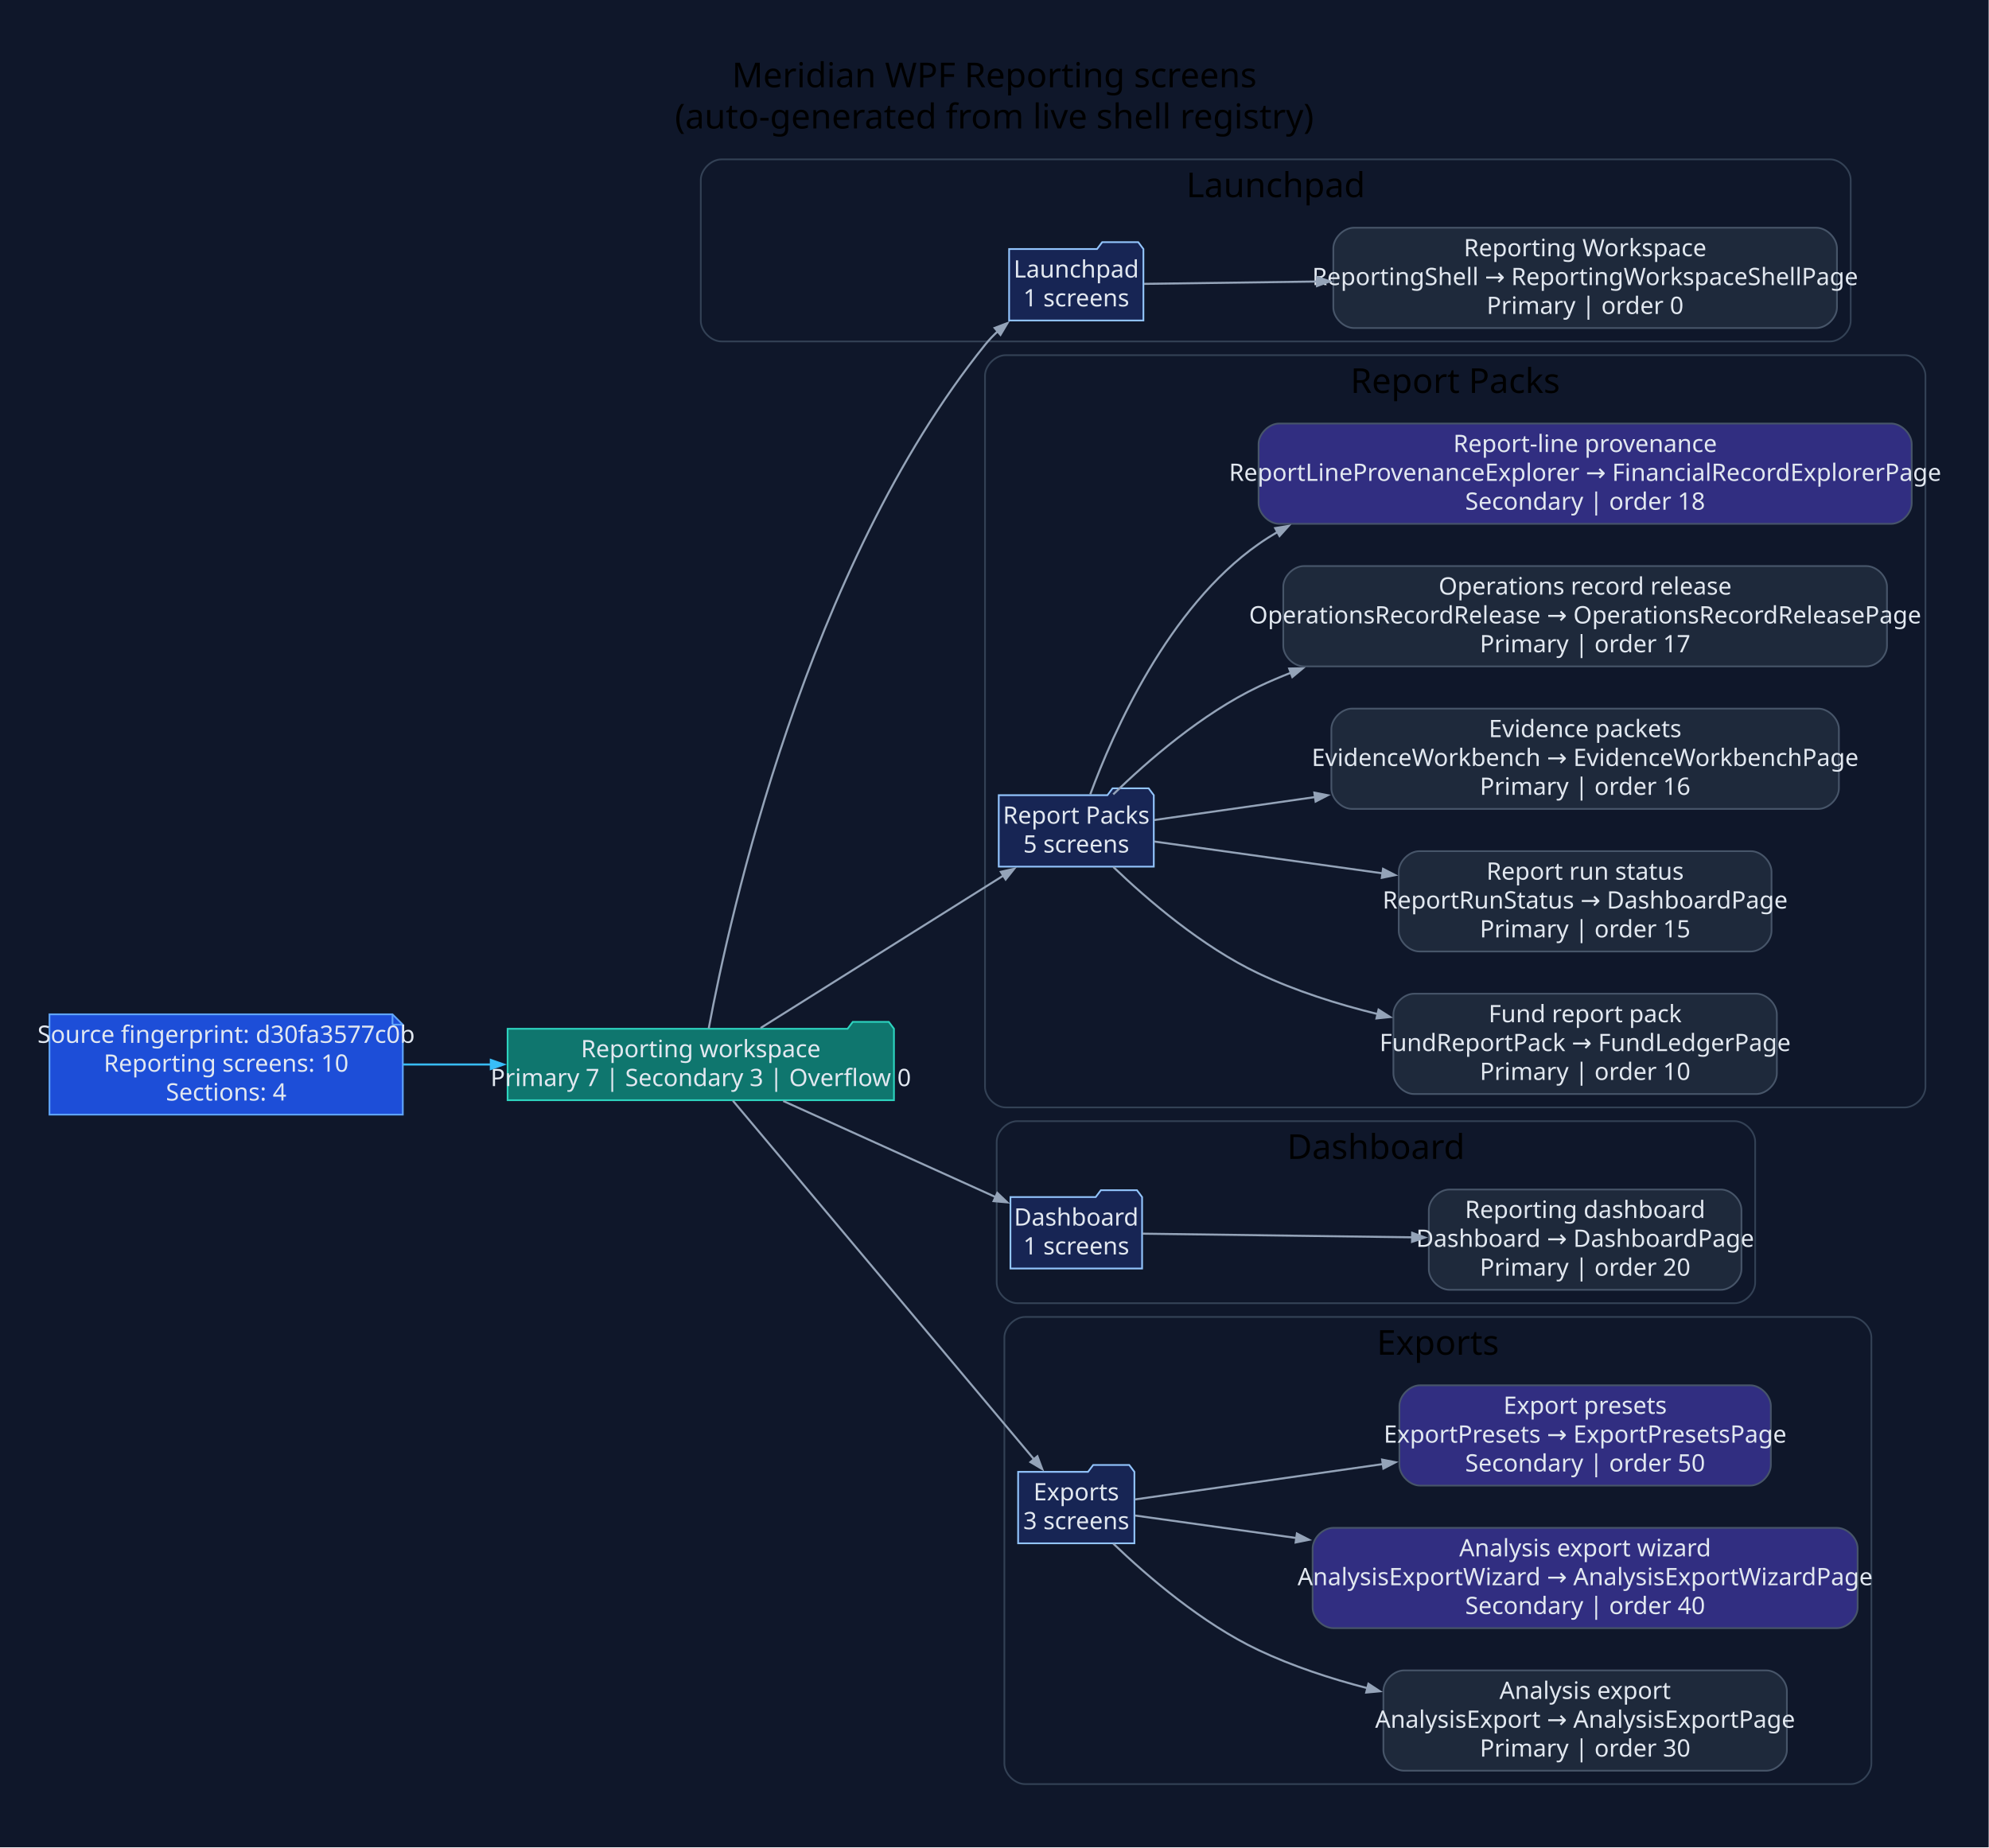
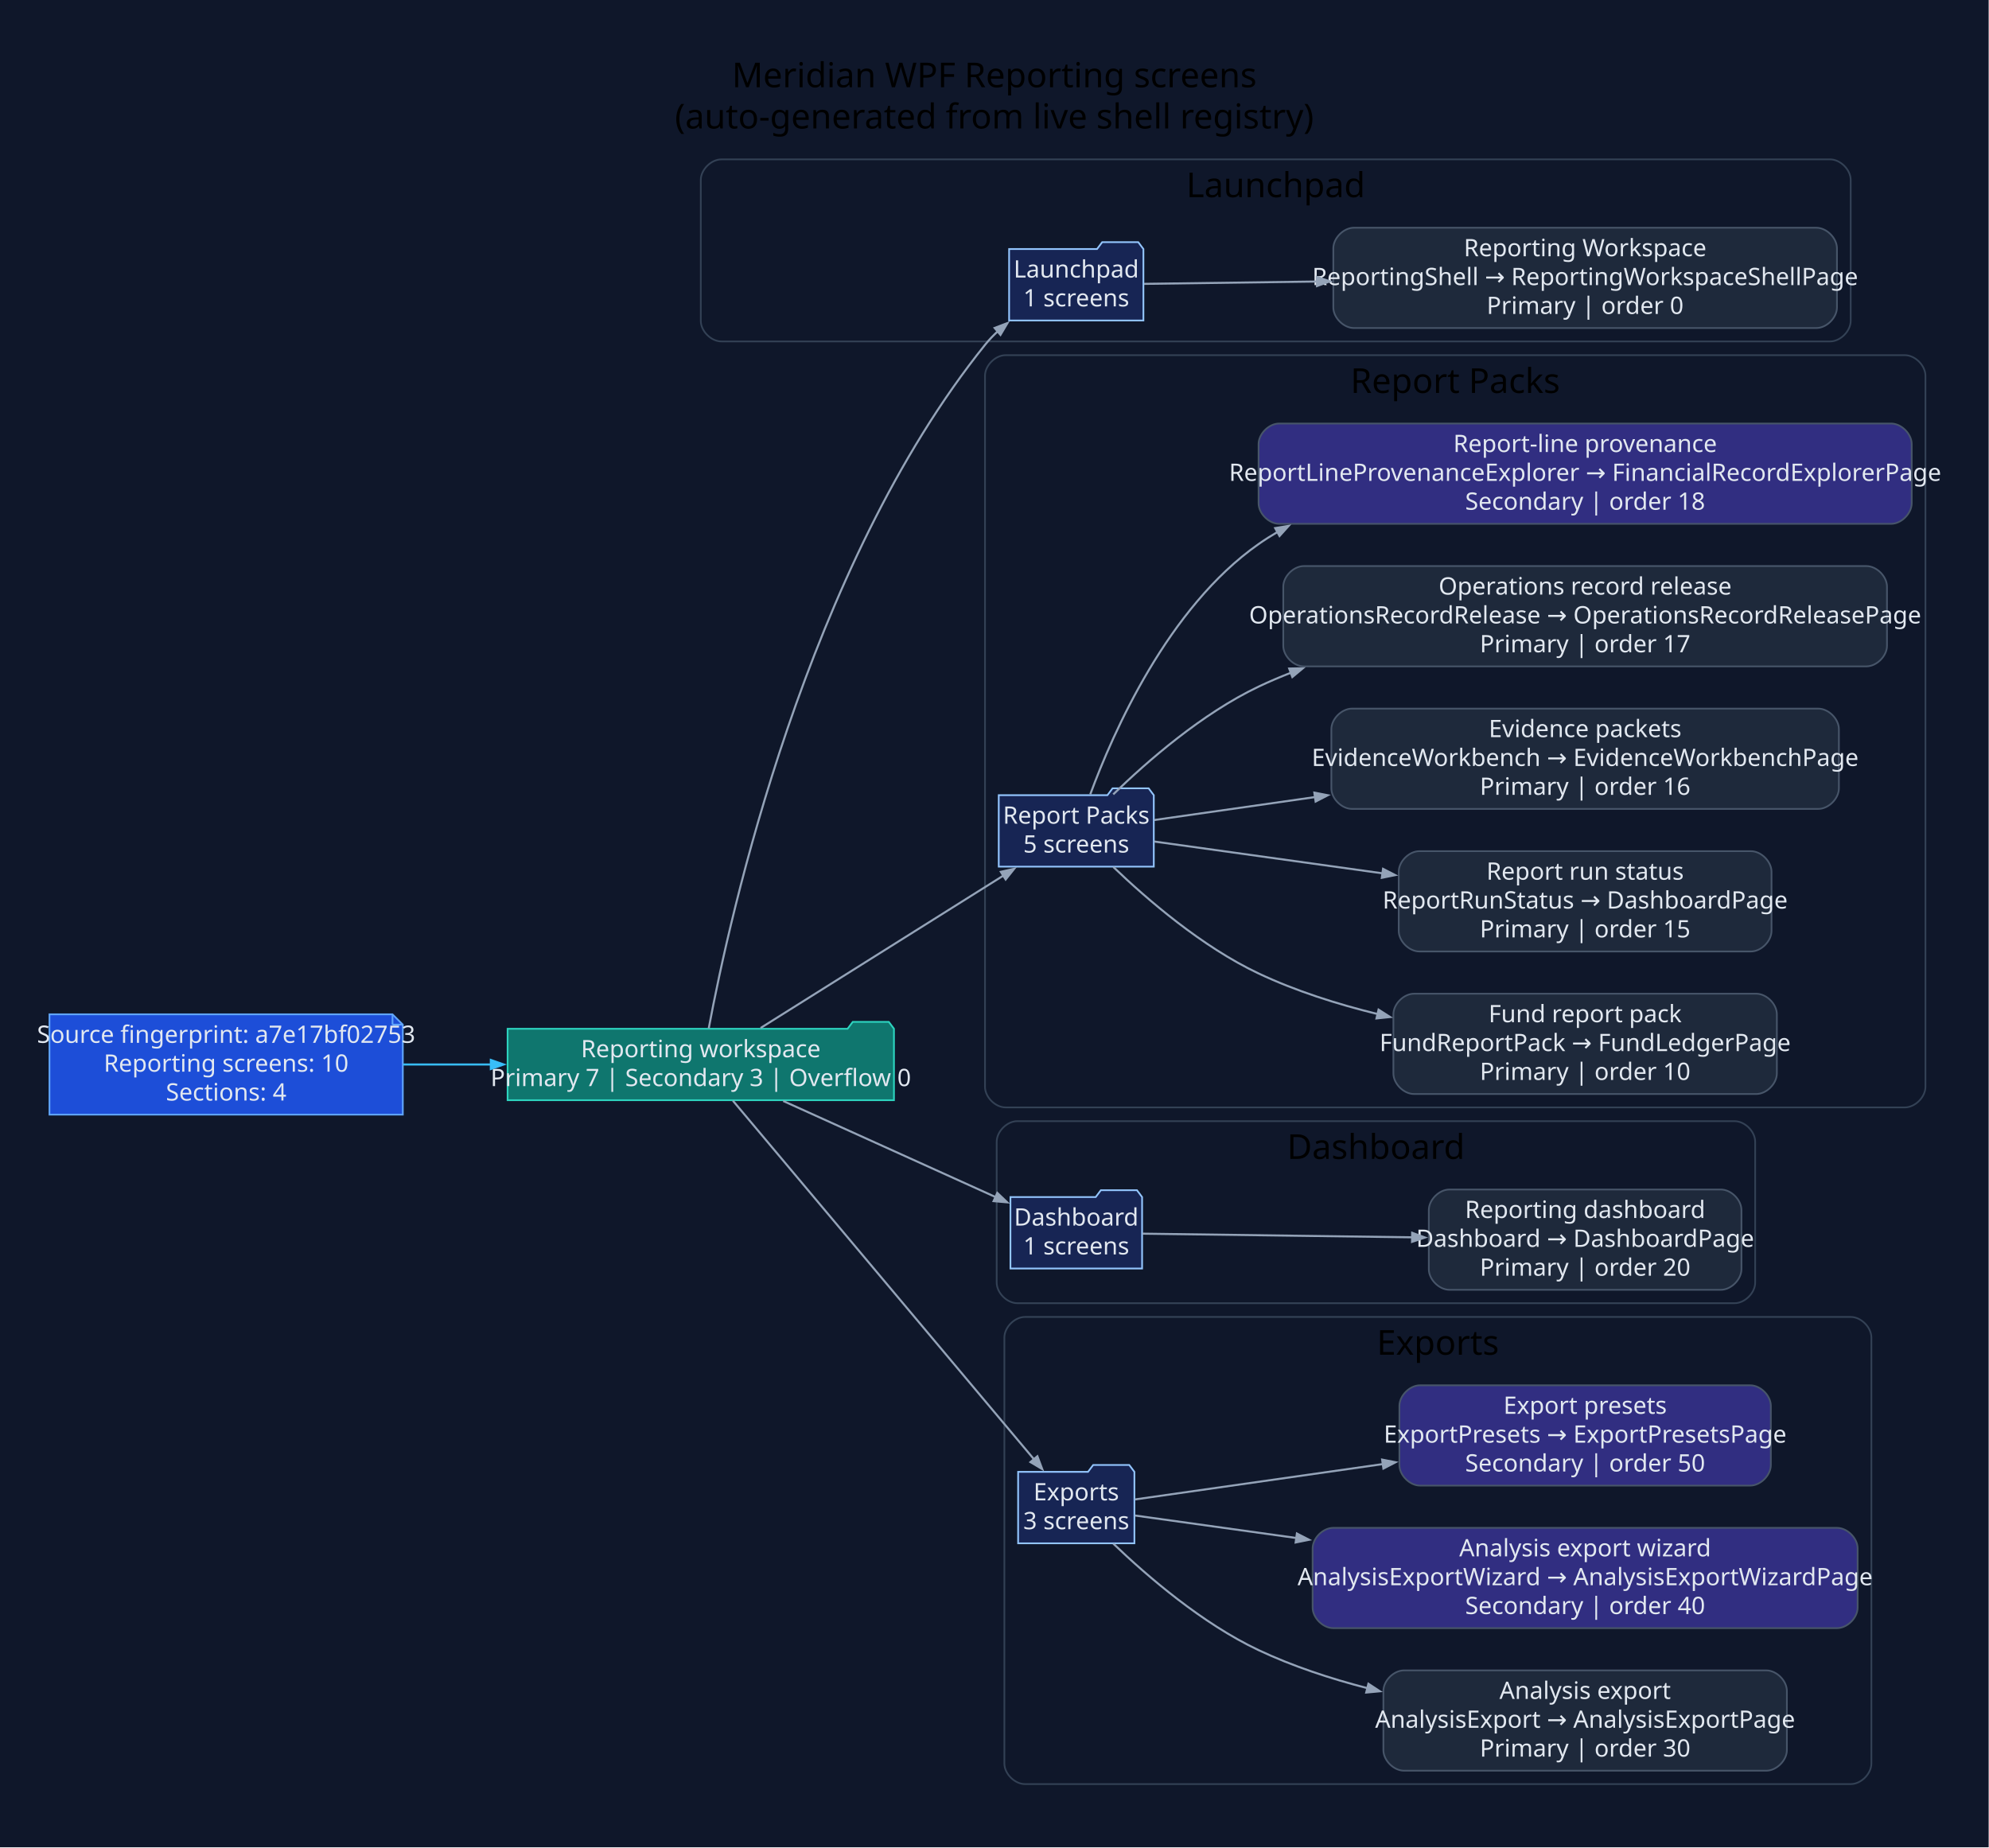
<svg xmlns="http://www.w3.org/2000/svg" width="1158pt" height="1076pt" viewBox="0.00 0.00 1158.00 1076.00">
  <g id="graph0" class="graph" transform="scale(1 1) rotate(0) translate(28.8 1046.8)">
    <polygon fill="#0f172a" stroke="none" points="-28.8,28.8 -28.8,-1046.8 1129,-1046.8 1129,28.8 -28.8,28.8" />
    <text xml:space="preserve" text-anchor="middle" x="550.1" y="-996" font-family="Segoe UI" font-size="20.00">Meridian WPF Reporting screens</text>
    <text xml:space="preserve" text-anchor="middle" x="550.1" y="-972" font-family="Segoe UI" font-size="20.00">(auto-generated from live shell registry)</text>
    <g id="clust1" class="cluster">
      <path fill="#0f172a" stroke="#334155" d="M391.2,-848C391.2,-848 1036.68,-848 1036.68,-848 1042.68,-848 1048.68,-854 1048.68,-860 1048.68,-860 1048.68,-942 1048.68,-942 1048.68,-948 1042.68,-954 1036.68,-954 1036.68,-954 391.2,-954 391.2,-954 385.2,-954 379.2,-948 379.2,-942 379.2,-942 379.2,-860 379.2,-860 379.2,-854 385.2,-848 391.2,-848" />
      <text xml:space="preserve" text-anchor="middle" x="713.94" y="-932" font-family="Segoe UI" font-size="20.00">Launchpad</text>
    </g>
    <g id="clust2" class="cluster">
      <path fill="#0f172a" stroke="#334155" d="M556.67,-402C556.67,-402 1080.2,-402 1080.2,-402 1086.2,-402 1092.2,-408 1092.2,-414 1092.2,-414 1092.2,-828 1092.2,-828 1092.2,-834 1086.2,-840 1080.2,-840 1080.2,-840 556.67,-840 556.67,-840 550.67,-840 544.67,-834 544.67,-828 544.67,-828 544.67,-414 544.67,-414 544.67,-408 550.67,-402 556.67,-402" />
      <text xml:space="preserve" text-anchor="middle" x="818.43" y="-818" font-family="Segoe UI" font-size="20.00">Report Packs</text>
    </g>
    <g id="clust3" class="cluster">
      <path fill="#0f172a" stroke="#334155" d="M563.48,-288C563.48,-288 981.07,-288 981.07,-288 987.07,-288 993.07,-294 993.07,-300 993.07,-300 993.07,-382 993.07,-382 993.07,-388 987.07,-394 981.07,-394 981.07,-394 563.48,-394 563.48,-394 557.48,-394 551.48,-388 551.48,-382 551.48,-382 551.48,-300 551.48,-300 551.48,-294 557.48,-288 563.48,-288" />
      <text xml:space="preserve" text-anchor="middle" x="772.28" y="-372" font-family="Segoe UI" font-size="20.00">Dashboard</text>
    </g>
    <g id="clust4" class="cluster">
      <path fill="#0f172a" stroke="#334155" d="M567.95,-8C567.95,-8 1048.72,-8 1048.72,-8 1054.72,-8 1060.72,-14 1060.72,-20 1060.72,-20 1060.72,-268 1060.72,-268 1060.72,-274 1054.72,-280 1048.72,-280 1048.72,-280 567.95,-280 567.95,-280 561.95,-280 555.95,-274 555.95,-268 555.95,-268 555.95,-20 555.95,-20 555.95,-14 561.95,-8 567.95,-8" />
      <text xml:space="preserve" text-anchor="middle" x="808.34" y="-258" font-family="Segoe UI" font-size="20.00">Exports</text>
    </g>
    <g id="node1" class="node">
      <polygon fill="#1d4ed8" stroke="#60a5fa" points="199.72,-456.2 0,-456.2 0,-397.8 205.72,-397.8 205.72,-450.2 199.72,-456.2" />
      <polyline fill="none" stroke="#60a5fa" points="199.72,-456.2 199.72,-450.2" />
      <polyline fill="none" stroke="#60a5fa" points="205.72,-450.2 199.72,-450.2" />
-       <text xml:space="preserve" text-anchor="middle" x="102.86" y="-439.6" font-family="Segoe UI" font-size="14.00" fill="#e2e8f0">Source fingerprint: d30fa3577c0b</text>
+       <text xml:space="preserve" text-anchor="middle" x="102.86" y="-439.6" font-family="Segoe UI" font-size="14.00" fill="#e2e8f0">Source fingerprint: a7e17bf02753</text>
      <text xml:space="preserve" text-anchor="middle" x="102.86" y="-422.8" font-family="Segoe UI" font-size="14.00" fill="#e2e8f0">Reporting screens: 10</text>
      <text xml:space="preserve" text-anchor="middle" x="102.86" y="-406" font-family="Segoe UI" font-size="14.00" fill="#e2e8f0">Sections: 4</text>
    </g>
    <g id="node2" class="node">
      <polygon fill="#0f766e" stroke="#2dd4bf" points="491.67,-447.8 488.67,-451.8 467.67,-451.8 464.67,-447.8 266.72,-447.8 266.72,-406.2 491.67,-406.2 491.67,-447.8" />
      <text xml:space="preserve" text-anchor="middle" x="379.2" y="-431.2" font-family="Segoe UI" font-size="14.00" fill="#e2e8f0">Reporting workspace</text>
      <text xml:space="preserve" text-anchor="middle" x="379.2" y="-414.4" font-family="Segoe UI" font-size="14.00" fill="#e2e8f0">Primary 7 | Secondary 3 | Overflow 0</text>
    </g>
    <g id="edge1" class="edge">
      <path fill="none" stroke="#38bdf8" stroke-width="1.2" d="M206.01,-427C222.75,-427 240.23,-427 257.36,-427" />
      <polygon fill="#38bdf8" stroke="#38bdf8" stroke-width="1.2" points="256.97,-429.63 264.47,-427 256.97,-424.38 256.97,-429.63" />
    </g>
    <g id="node3" class="node">
      <polygon fill="#172554" stroke="#93c5fd" points="636.9,-901.8 633.9,-905.8 612.9,-905.8 609.9,-901.8 558.71,-901.8 558.71,-860.2 636.9,-860.2 636.9,-901.8" />
      <text xml:space="preserve" text-anchor="middle" x="597.8" y="-885.2" font-family="Segoe UI" font-size="14.00" fill="#e2e8f0">Launchpad</text>
      <text xml:space="preserve" text-anchor="middle" x="597.8" y="-868.4" font-family="Segoe UI" font-size="14.00" fill="#e2e8f0">1 screens</text>
    </g>
    <g id="edge2" class="edge">
      <path fill="none" stroke="#94a3b8" stroke-width="1.2" d="M383.82,-447.97C396,-513.3 440.67,-716.54 544.67,-846 546.98,-848.87 549.58,-851.59 552.36,-854.15" />
      <polygon fill="#94a3b8" stroke="#94a3b8" stroke-width="1.2" points="550.3,-855.85 557.73,-858.67 553.68,-851.83 550.3,-855.85" />
    </g>
    <g id="node5" class="node">
      <polygon fill="#172554" stroke="#93c5fd" points="642.94,-583.8 639.94,-587.8 618.94,-587.8 615.94,-583.8 552.67,-583.8 552.67,-542.2 642.94,-542.2 642.94,-583.8" />
      <text xml:space="preserve" text-anchor="middle" x="597.8" y="-567.2" font-family="Segoe UI" font-size="14.00" fill="#e2e8f0">Report Packs</text>
      <text xml:space="preserve" text-anchor="middle" x="597.8" y="-550.4" font-family="Segoe UI" font-size="14.00" fill="#e2e8f0">5 screens</text>
    </g>
    <g id="edge4" class="edge">
      <path fill="none" stroke="#94a3b8" stroke-width="1.2" d="M414.04,-448.25C452.27,-472.25 514.49,-511.32 555.54,-537.09" />
      <polygon fill="#94a3b8" stroke="#94a3b8" stroke-width="1.2" points="553.91,-539.17 561.66,-540.93 556.7,-534.72 553.91,-539.17" />
    </g>
    <g id="node11" class="node">
      <polygon fill="#172554" stroke="#93c5fd" points="636.13,-349.8 633.13,-353.8 612.13,-353.8 609.13,-349.8 559.48,-349.8 559.48,-308.2 636.13,-308.2 636.13,-349.8" />
      <text xml:space="preserve" text-anchor="middle" x="597.8" y="-333.2" font-family="Segoe UI" font-size="14.00" fill="#e2e8f0">Dashboard</text>
      <text xml:space="preserve" text-anchor="middle" x="597.8" y="-316.4" font-family="Segoe UI" font-size="14.00" fill="#e2e8f0">1 screens</text>
    </g>
    <g id="edge10" class="edge">
      <path fill="none" stroke="#94a3b8" stroke-width="1.2" d="M427.2,-405.74C463.83,-389.16 514.41,-366.28 550.79,-349.82" />
      <polygon fill="#94a3b8" stroke="#94a3b8" stroke-width="1.2" points="551.84,-352.22 557.59,-346.74 549.68,-347.44 551.84,-352.22" />
    </g>
    <g id="node13" class="node">
      <polygon fill="#172554" stroke="#93c5fd" points="631.65,-189.8 628.65,-193.8 607.65,-193.8 604.65,-189.8 563.95,-189.8 563.95,-148.2 631.65,-148.2 631.65,-189.8" />
      <text xml:space="preserve" text-anchor="middle" x="597.8" y="-173.2" font-family="Segoe UI" font-size="14.00" fill="#e2e8f0">Exports</text>
      <text xml:space="preserve" text-anchor="middle" x="597.8" y="-156.4" font-family="Segoe UI" font-size="14.00" fill="#e2e8f0">3 screens</text>
    </g>
    <g id="edge12" class="edge">
      <path fill="none" stroke="#94a3b8" stroke-width="1.2" d="M397.92,-405.89C436.81,-359.57 529.63,-249.02 573.31,-196.98" />
      <polygon fill="#94a3b8" stroke="#94a3b8" stroke-width="1.2" points="575.16,-198.87 577.97,-191.43 571.14,-195.49 575.16,-198.87" />
    </g>
    <g id="node4" class="node">
      <path fill="#1e293b" stroke="#475569" d="M1028.68,-914.2C1028.68,-914.2 759.46,-914.2 759.46,-914.2 753.46,-914.2 747.46,-908.2 747.46,-902.2 747.46,-902.2 747.46,-867.8 747.46,-867.8 747.46,-861.8 753.46,-855.8 759.46,-855.8 759.46,-855.8 1028.68,-855.8 1028.68,-855.8 1034.68,-855.8 1040.68,-861.8 1040.68,-867.8 1040.68,-867.8 1040.68,-902.2 1040.68,-902.2 1040.68,-908.2 1034.68,-914.2 1028.68,-914.2" />
      <text xml:space="preserve" text-anchor="middle" x="894.07" y="-897.6" font-family="Segoe UI" font-size="14.00" fill="#e2e8f0">Reporting Workspace</text>
      <text xml:space="preserve" text-anchor="middle" x="894.07" y="-880.8" font-family="Segoe UI" font-size="14.00" fill="#e2e8f0">ReportingShell → ReportingWorkspaceShellPage</text>
      <text xml:space="preserve" text-anchor="middle" x="894.07" y="-864" font-family="Segoe UI" font-size="14.00" fill="#e2e8f0">Primary | order 0</text>
    </g>
    <g id="edge3" class="edge">
      <path fill="none" stroke="#94a3b8" stroke-width="1.2" d="M637.27,-881.52C663.67,-881.88 700.6,-882.38 738.21,-882.89" />
      <polygon fill="#94a3b8" stroke="#94a3b8" stroke-width="1.2" points="737.91,-885.52 745.45,-882.99 737.98,-880.27 737.91,-885.52" />
    </g>
    <g id="node6" class="node">
      <path fill="#1e293b" stroke="#475569" d="M993.69,-468.2C993.69,-468.2 794.44,-468.2 794.44,-468.2 788.44,-468.2 782.44,-462.2 782.44,-456.2 782.44,-456.2 782.44,-421.8 782.44,-421.8 782.44,-415.8 788.44,-409.8 794.44,-409.8 794.44,-409.8 993.69,-409.8 993.69,-409.8 999.69,-409.8 1005.69,-415.8 1005.69,-421.8 1005.69,-421.8 1005.69,-456.2 1005.69,-456.2 1005.69,-462.2 999.69,-468.2 993.69,-468.2" />
      <text xml:space="preserve" text-anchor="middle" x="894.07" y="-451.6" font-family="Segoe UI" font-size="14.00" fill="#e2e8f0">Fund report pack</text>
      <text xml:space="preserve" text-anchor="middle" x="894.07" y="-434.8" font-family="Segoe UI" font-size="14.00" fill="#e2e8f0">FundReportPack → FundLedgerPage</text>
      <text xml:space="preserve" text-anchor="middle" x="894.07" y="-418" font-family="Segoe UI" font-size="14.00" fill="#e2e8f0">Primary | order 10</text>
    </g>
    <g id="edge5" class="edge">
      <path fill="none" stroke="#94a3b8" stroke-width="1.2" d="M619.38,-541.99C639.27,-522.92 671.13,-495.48 703.94,-480 725.49,-469.83 749.62,-462.15 773.25,-456.36" />
      <polygon fill="#94a3b8" stroke="#94a3b8" stroke-width="1.2" points="773.81,-458.92 780.5,-454.64 772.6,-453.81 773.81,-458.92" />
    </g>
    <g id="node7" class="node">
      <path fill="#1e293b" stroke="#475569" d="M990.58,-551.2C990.58,-551.2 797.55,-551.2 797.55,-551.2 791.55,-551.2 785.55,-545.2 785.55,-539.2 785.55,-539.2 785.55,-504.8 785.55,-504.8 785.55,-498.8 791.55,-492.8 797.55,-492.8 797.55,-492.8 990.58,-492.8 990.58,-492.8 996.58,-492.8 1002.58,-498.8 1002.58,-504.8 1002.58,-504.8 1002.58,-539.2 1002.58,-539.2 1002.58,-545.2 996.58,-551.2 990.58,-551.2" />
      <text xml:space="preserve" text-anchor="middle" x="894.07" y="-534.6" font-family="Segoe UI" font-size="14.00" fill="#e2e8f0">Report run status</text>
      <text xml:space="preserve" text-anchor="middle" x="894.07" y="-517.8" font-family="Segoe UI" font-size="14.00" fill="#e2e8f0">ReportRunStatus → DashboardPage</text>
      <text xml:space="preserve" text-anchor="middle" x="894.07" y="-501" font-family="Segoe UI" font-size="14.00" fill="#e2e8f0">Primary | order 15</text>
    </g>
    <g id="edge6" class="edge">
      <path fill="none" stroke="#94a3b8" stroke-width="1.2" d="M643.18,-556.82C678.47,-551.9 729.53,-544.79 776.3,-538.27" />
      <polygon fill="#94a3b8" stroke="#94a3b8" stroke-width="1.2" points="776.42,-540.9 783.49,-537.27 775.7,-535.7 776.42,-540.9" />
    </g>
    <g id="node8" class="node">
      <path fill="#1e293b" stroke="#475569" d="M1029.81,-634.2C1029.81,-634.2 758.32,-634.2 758.32,-634.2 752.32,-634.2 746.32,-628.2 746.32,-622.2 746.32,-622.2 746.32,-587.8 746.32,-587.8 746.32,-581.8 752.32,-575.8 758.32,-575.8 758.32,-575.8 1029.81,-575.8 1029.81,-575.8 1035.81,-575.8 1041.81,-581.8 1041.81,-587.8 1041.81,-587.8 1041.81,-622.2 1041.81,-622.2 1041.81,-628.2 1035.81,-634.2 1029.81,-634.2" />
      <text xml:space="preserve" text-anchor="middle" x="894.07" y="-617.6" font-family="Segoe UI" font-size="14.00" fill="#e2e8f0">Evidence packets</text>
      <text xml:space="preserve" text-anchor="middle" x="894.07" y="-600.8" font-family="Segoe UI" font-size="14.00" fill="#e2e8f0">EvidenceWorkbench → EvidenceWorkbenchPage</text>
      <text xml:space="preserve" text-anchor="middle" x="894.07" y="-584" font-family="Segoe UI" font-size="14.00" fill="#e2e8f0">Primary | order 16</text>
    </g>
    <g id="edge7" class="edge">
      <path fill="none" stroke="#94a3b8" stroke-width="1.2" d="M643.18,-569.33C668.78,-572.99 702.68,-577.83 737.23,-582.76" />
      <polygon fill="#94a3b8" stroke="#94a3b8" stroke-width="1.2" points="736.42,-585.29 744.22,-583.76 737.17,-580.1 736.42,-585.29" />
    </g>
    <g id="node9" class="node">
      <path fill="#1e293b" stroke="#475569" d="M1057.81,-717.2C1057.81,-717.2 730.32,-717.2 730.32,-717.2 724.32,-717.2 718.32,-711.2 718.32,-705.2 718.32,-705.2 718.32,-670.8 718.32,-670.8 718.32,-664.8 724.32,-658.8 730.32,-658.8 730.32,-658.8 1057.81,-658.8 1057.81,-658.8 1063.81,-658.8 1069.81,-664.8 1069.81,-670.8 1069.81,-670.8 1069.81,-705.2 1069.81,-705.2 1069.81,-711.2 1063.81,-717.2 1057.81,-717.2" />
      <text xml:space="preserve" text-anchor="middle" x="894.07" y="-700.6" font-family="Segoe UI" font-size="14.00" fill="#e2e8f0">Operations record release</text>
      <text xml:space="preserve" text-anchor="middle" x="894.07" y="-683.8" font-family="Segoe UI" font-size="14.00" fill="#e2e8f0">OperationsRecordRelease → OperationsRecordReleasePage</text>
      <text xml:space="preserve" text-anchor="middle" x="894.07" y="-667" font-family="Segoe UI" font-size="14.00" fill="#e2e8f0">Primary | order 17</text>
    </g>
    <g id="edge8" class="edge">
      <path fill="none" stroke="#94a3b8" stroke-width="1.2" d="M619.33,-584.28C639.18,-603.58 671.02,-631.35 703.94,-647 710.12,-649.94 716.53,-652.67 723.07,-655.21" />
      <polygon fill="#94a3b8" stroke="#94a3b8" stroke-width="1.2" points="721.78,-657.53 729.72,-657.69 723.61,-652.61 721.78,-657.53" />
    </g>
    <g id="node10" class="node">
      <path fill="#312e81" stroke="#475569" d="M1072.2,-800.2C1072.2,-800.2 715.94,-800.2 715.94,-800.2 709.94,-800.2 703.94,-794.2 703.94,-788.2 703.94,-788.2 703.94,-753.8 703.94,-753.8 703.94,-747.8 709.94,-741.8 715.94,-741.8 715.94,-741.8 1072.2,-741.8 1072.2,-741.8 1078.2,-741.8 1084.2,-747.8 1084.2,-753.8 1084.2,-753.8 1084.2,-788.2 1084.2,-788.2 1084.2,-794.2 1078.2,-800.2 1072.2,-800.2" />
      <text xml:space="preserve" text-anchor="middle" x="894.07" y="-783.6" font-family="Segoe UI" font-size="14.00" fill="#e2e8f0">Report-line provenance</text>
      <text xml:space="preserve" text-anchor="middle" x="894.07" y="-766.8" font-family="Segoe UI" font-size="14.00" fill="#e2e8f0">ReportLineProvenanceExplorer → FinancialRecordExplorerPage</text>
      <text xml:space="preserve" text-anchor="middle" x="894.07" y="-750" font-family="Segoe UI" font-size="14.00" fill="#e2e8f0">Secondary | order 18</text>
    </g>
    <g id="edge9" class="edge">
      <path fill="none" stroke="#94a3b8" stroke-width="1.2" d="M605.95,-584.27C619.22,-620.3 651.19,-693.04 703.94,-730 707.53,-732.52 711.25,-734.89 715.07,-737.11" />
      <polygon fill="#94a3b8" stroke="#94a3b8" stroke-width="1.2" points="713.63,-739.31 721.47,-740.62 716.15,-734.71 713.63,-739.31" />
    </g>
    <g id="node12" class="node">
      <path fill="#1e293b" stroke="#475569" d="M973.07,-354.2C973.07,-354.2 815.06,-354.2 815.06,-354.2 809.06,-354.2 803.06,-348.2 803.06,-342.2 803.06,-342.2 803.06,-307.8 803.06,-307.8 803.06,-301.8 809.06,-295.8 815.06,-295.8 815.06,-295.8 973.07,-295.8 973.07,-295.8 979.07,-295.8 985.07,-301.8 985.07,-307.8 985.07,-307.8 985.07,-342.2 985.07,-342.2 985.07,-348.2 979.07,-354.2 973.07,-354.2" />
      <text xml:space="preserve" text-anchor="middle" x="894.07" y="-337.6" font-family="Segoe UI" font-size="14.00" fill="#e2e8f0">Reporting dashboard</text>
      <text xml:space="preserve" text-anchor="middle" x="894.07" y="-320.8" font-family="Segoe UI" font-size="14.00" fill="#e2e8f0">Dashboard → DashboardPage</text>
      <text xml:space="preserve" text-anchor="middle" x="894.07" y="-304" font-family="Segoe UI" font-size="14.00" fill="#e2e8f0">Primary | order 20</text>
    </g>
    <g id="edge11" class="edge">
      <path fill="none" stroke="#94a3b8" stroke-width="1.2" d="M636.37,-328.49C675.77,-327.95 739.35,-327.09 793.38,-326.36" />
      <polygon fill="#94a3b8" stroke="#94a3b8" stroke-width="1.2" points="793.37,-328.98 800.84,-326.25 793.3,-323.73 793.37,-328.98" />
    </g>
    <g id="node14" class="node">
      <path fill="#1e293b" stroke="#475569" d="M999.53,-74.2C999.53,-74.2 788.61,-74.2 788.61,-74.2 782.61,-74.2 776.61,-68.2 776.61,-62.2 776.61,-62.2 776.61,-27.8 776.61,-27.8 776.61,-21.8 782.61,-15.8 788.61,-15.8 788.61,-15.8 999.53,-15.8 999.53,-15.8 1005.53,-15.8 1011.53,-21.8 1011.53,-27.8 1011.53,-27.8 1011.53,-62.2 1011.53,-62.2 1011.53,-68.2 1005.53,-74.2 999.53,-74.2" />
      <text xml:space="preserve" text-anchor="middle" x="894.07" y="-57.6" font-family="Segoe UI" font-size="14.00" fill="#e2e8f0">Analysis export</text>
      <text xml:space="preserve" text-anchor="middle" x="894.07" y="-40.8" font-family="Segoe UI" font-size="14.00" fill="#e2e8f0">AnalysisExport → AnalysisExportPage</text>
      <text xml:space="preserve" text-anchor="middle" x="894.07" y="-24" font-family="Segoe UI" font-size="14.00" fill="#e2e8f0">Primary | order 30</text>
    </g>
    <g id="edge13" class="edge">
      <path fill="none" stroke="#94a3b8" stroke-width="1.2" d="M619.38,-147.99C639.27,-128.92 671.13,-101.48 703.94,-86 723.7,-76.68 745.63,-69.44 767.35,-63.84" />
      <polygon fill="#94a3b8" stroke="#94a3b8" stroke-width="1.2" points="767.9,-66.41 774.54,-62.05 766.63,-61.31 767.9,-66.41" />
    </g>
    <g id="node15" class="node">
      <path fill="#312e81" stroke="#475569" d="M1040.72,-157.2C1040.72,-157.2 747.41,-157.2 747.41,-157.2 741.41,-157.2 735.41,-151.2 735.41,-145.2 735.41,-145.2 735.41,-110.8 735.41,-110.8 735.41,-104.8 741.41,-98.8 747.41,-98.8 747.41,-98.8 1040.72,-98.8 1040.72,-98.8 1046.72,-98.8 1052.72,-104.8 1052.72,-110.8 1052.72,-110.8 1052.72,-145.2 1052.72,-145.2 1052.72,-151.2 1046.72,-157.2 1040.72,-157.2" />
      <text xml:space="preserve" text-anchor="middle" x="894.07" y="-140.6" font-family="Segoe UI" font-size="14.00" fill="#e2e8f0">Analysis export wizard</text>
      <text xml:space="preserve" text-anchor="middle" x="894.07" y="-123.8" font-family="Segoe UI" font-size="14.00" fill="#e2e8f0">AnalysisExportWizard → AnalysisExportWizardPage</text>
      <text xml:space="preserve" text-anchor="middle" x="894.07" y="-107" font-family="Segoe UI" font-size="14.00" fill="#e2e8f0">Secondary | order 40</text>
    </g>
    <g id="edge14" class="edge">
      <path fill="none" stroke="#94a3b8" stroke-width="1.2" d="M631.99,-164.38C655.89,-161.05 690.13,-156.28 725.98,-151.28" />
      <polygon fill="#94a3b8" stroke="#94a3b8" stroke-width="1.2" points="726.26,-153.89 733.33,-150.26 725.54,-148.69 726.26,-153.89" />
    </g>
    <g id="node16" class="node">
      <path fill="#312e81" stroke="#475569" d="M990.19,-240.2C990.19,-240.2 797.94,-240.2 797.94,-240.2 791.94,-240.2 785.94,-234.2 785.94,-228.2 785.94,-228.2 785.94,-193.8 785.94,-193.8 785.94,-187.8 791.94,-181.8 797.94,-181.8 797.94,-181.8 990.19,-181.8 990.19,-181.8 996.19,-181.8 1002.19,-187.8 1002.19,-193.8 1002.19,-193.8 1002.19,-228.2 1002.19,-228.2 1002.19,-234.2 996.19,-240.2 990.19,-240.2" />
      <text xml:space="preserve" text-anchor="middle" x="894.07" y="-223.6" font-family="Segoe UI" font-size="14.00" fill="#e2e8f0">Export presets</text>
      <text xml:space="preserve" text-anchor="middle" x="894.07" y="-206.8" font-family="Segoe UI" font-size="14.00" fill="#e2e8f0">ExportPresets → ExportPresetsPage</text>
      <text xml:space="preserve" text-anchor="middle" x="894.07" y="-190" font-family="Segoe UI" font-size="14.00" fill="#e2e8f0">Secondary | order 50</text>
    </g>
    <g id="edge15" class="edge">
      <path fill="none" stroke="#94a3b8" stroke-width="1.2" d="M631.99,-173.74C667.08,-178.75 724.47,-186.94 776.51,-194.36" />
      <polygon fill="#94a3b8" stroke="#94a3b8" stroke-width="1.2" points="775.89,-196.93 783.69,-195.39 776.63,-191.73 775.89,-196.93" />
    </g>
  </g>
</svg>
